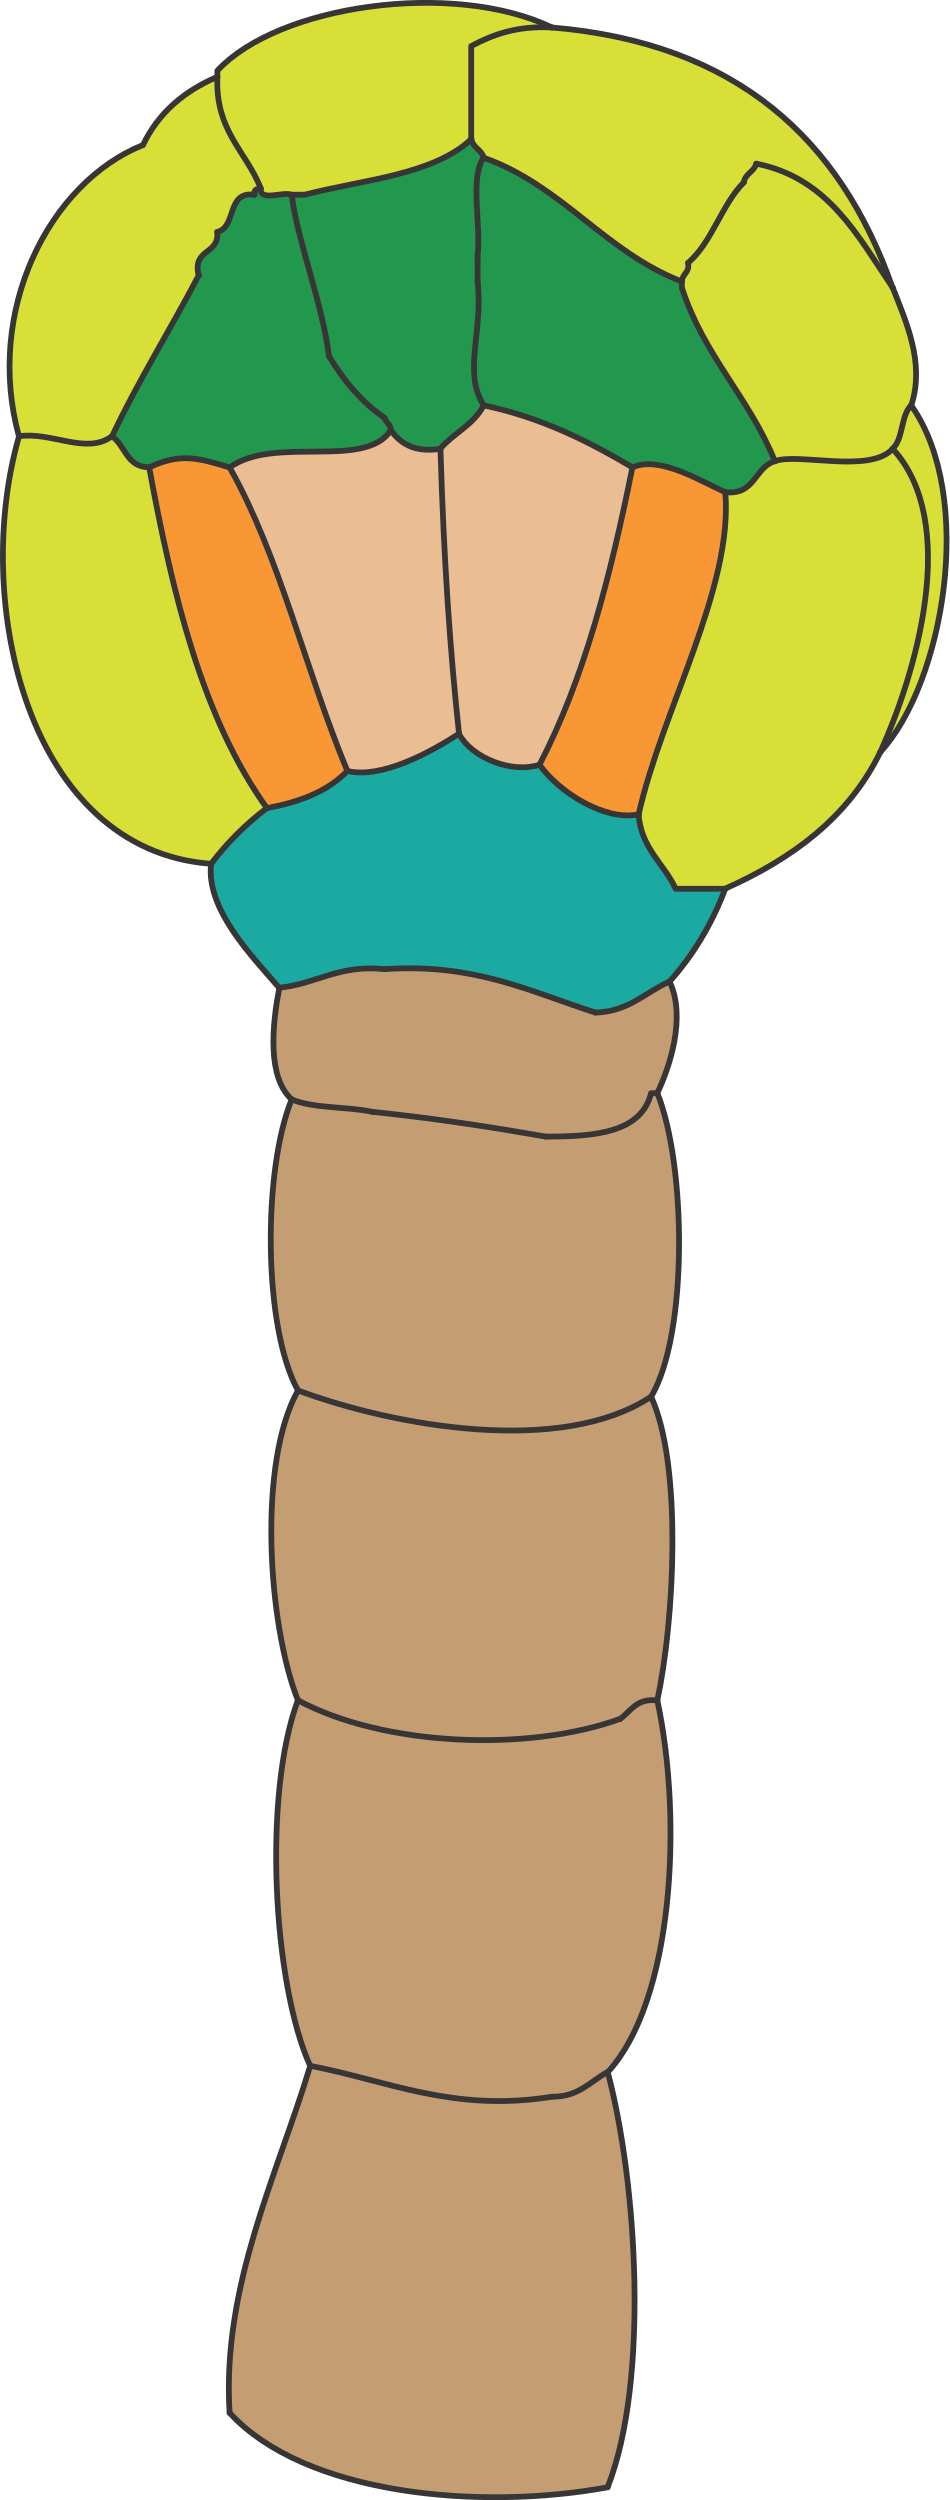
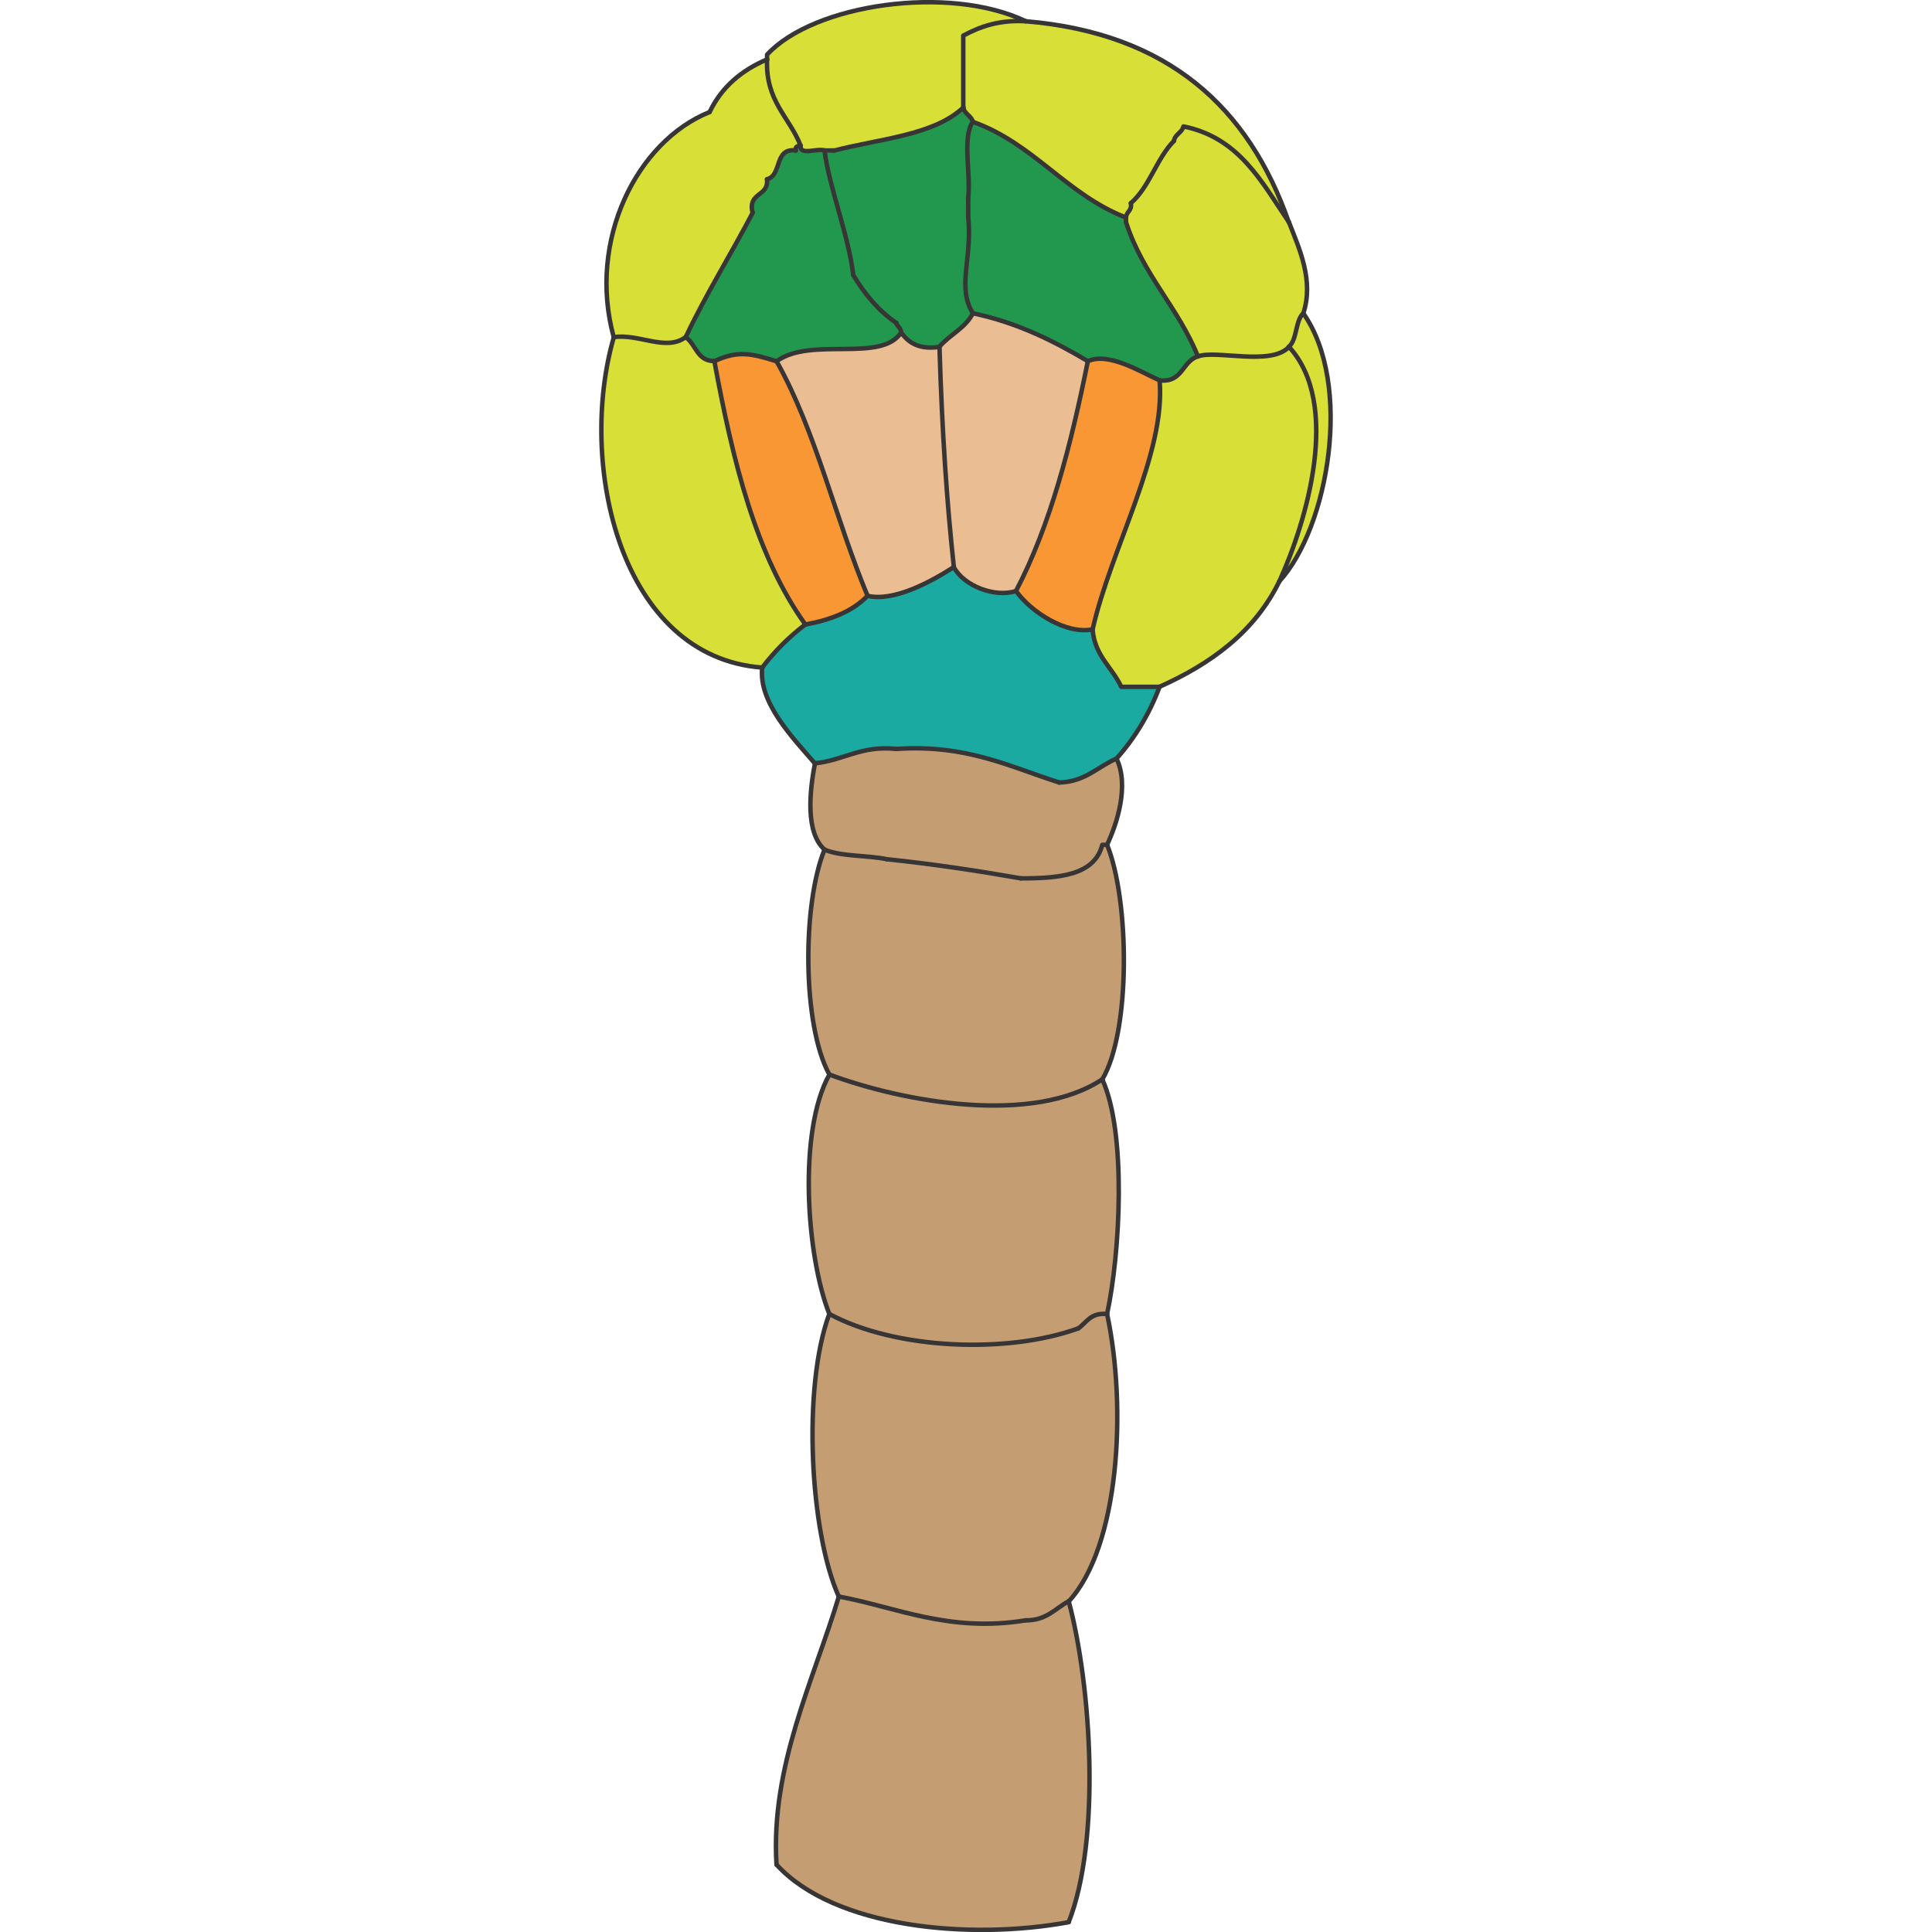
- <svg xmlns="http://www.w3.org/2000/svg" id="eg" viewBox="0 0 41.111 108.24" height="100%" width="100%" version="1.1">
+ <svg xmlns="http://www.w3.org/2000/svg" id="eg" viewBox="0 0 41.111 108.24" width="300px" height="300px" version="1.1">
  <defs id="defs21154">
    <clipPath id="clipPath12928" clipPathUnits="userSpaceOnUse">
      <path id="path12930" d="m315.83 314.17h38.001v-151h-38.001v151z" />
    </clipPath>
  </defs>
  <g id="layer1" transform="translate(-308.48 -280.72)">
    <g id="g12924" transform="matrix(1.25 0 0 -1.25 -92.82 673.56)">
      <g id="g12932">
        <g id="g12934" clip-path="url(#clipPath12928)">
          <g id="hypophysis" transform="translate(344.45 283.49)" fill="#1baaa1">
            <path id="path12962" class="hypophysis" d="m0 0h1.717c-0.469-1.244-1.122-2.312-1.932-3.219-0.852-0.363-1.393-1.039-2.573-1.073-2.226 0.707-4.152 1.717-7.297 1.502-1.597 0.166-2.349-0.512-3.648-0.644-0.974 1.125-2.536 2.725-2.361 4.293 0.555 0.733 1.198 1.376 1.931 1.932 1.148 0.209 2.126 0.592 2.79 1.287 1.188-0.283 2.885 0.655 3.864 1.288 0.449-0.845 1.842-1.382 2.79-1.073 0.664-0.947 2.272-1.969 3.434-1.717 0.095-1.193 0.879-1.697 1.285-2.576" />
          </g>
          <g id="g12980" transform="translate(342.09 242.5)">
            <g id="suspensor" fill="#c59d72">
              <path id="path12966" d="m0 0c0.584-1.222 0.006-2.959-0.426-3.863h-0.215c-0.346-1.371-1.932-1.503-3.649-1.503-1.948 0.341-3.937 0.641-6.009 0.858-0.888 0.187-2.038 0.11-2.79 0.43-0.85 0.759-0.682 2.564-0.43 3.863 1.3 0.132 2.052 0.81 3.649 0.644 3.145 0.215 5.071-0.795 7.297-1.502 1.179 0.034 1.72 0.71 2.573 1.073" transform="translate(2.1436 37.772)" class="suspensor" />
              <path id="path12970" d="m0 0c0.904-4.224 0.535-10.431-1.717-12.877-0.61-0.321-0.993-0.867-1.932-0.855-3.419-0.559-5.786 0.588-8.37 1.069-1.291 2.853-1.648 9.361-0.429 12.663 2.956-1.594 7.958-1.806 11.16-0.644 0.372 0.272 0.561 0.724 1.288 0.644" transform="translate(1.7173,12.877)" class="suspensor" />
              <path id="path12974" d="m0 0c1.001-2.464 1.076-8.339-0.215-10.514-3.093-2.06-8.88-1.036-12.233 0.214-1.214 2.201-1.222 7.621-0.215 10.085 0.752-0.32 1.903-0.243 2.79-0.43 2.072-0.216 4.061-0.517 6.01-0.858 1.717 0 3.302 0.132 3.648 1.503h0.215z" transform="translate(1.7173 33.908)" class="suspensor" />
              <path id="path12978" d="m0 0c1.096-2.382 0.804-7.805 0.215-10.518-0.727 0.08-0.916-0.372-1.288-0.643-3.202-1.162-8.204-0.95-11.16 0.643-1.039 2.614-1.409 8.217 0 10.732 3.353-1.25 9.14-2.275 12.233-0.214" transform="translate(1.5024 23.395)" class="suspensor" />
              <path id="path12982" d="m0 0c1.016-3.798 1.451-10.7 0-14.378-4.436-0.818-10.5-0.26-13.092 2.576-0.275 4.412 1.674 8.296 2.79 12.016 2.584-0.481 4.951-1.628 8.37-1.069 0.939-0.012 1.323 0.534 1.932 0.855" class="suspensor" />
            </g>
          </g>
          <g id="g13000" transform="translate(336.29 298.73)">
            <g id="vascular-initials" fill="#eabd92">
              <path id="path12990" d="m0 0c-0.753-3.754-1.674-7.34-3.22-10.299-0.947-0.309-2.341 0.228-2.79 1.073-0.306 2.815-0.529 6.007-0.644 9.87 0.461 0.541 1.168 0.833 1.503 1.502 2.009-0.423 3.62-1.242 5.151-2.146" transform="translate(6.6538 -.6441)" class="vascular-initials" />
              <path id="path13002" d="m0 0c0.115-3.863 0.338-7.055 0.644-9.87-0.978-0.633-2.676-1.571-3.863-1.288-1.434 3.431-2.324 7.403-4.078 10.514 1.545 1.124 4.679-0.089 5.58 1.288 0.335-0.453 0.796-0.779 1.717-0.644" class="vascular-initials" />
            </g>
          </g>
          <g id="g13008" transform="translate(334.36 299.8)">
            <g id="inner-upper" fill="#22984f">
              <path id="path12954" d="m0 0c-0.713-0.217-0.673-1.188-1.717-1.073-0.845 0.375-2.284 1.285-3.217 0.859-1.531 0.904-3.142 1.722-5.151 2.146-0.738 1.145-0.02 2.512-0.214 4.293v0.858c0.14 1.076-0.281 2.713 0.214 3.434 2.742-0.979 4.187-3.254 6.865-4.292v-0.215c0.744-2.335 2.339-3.815 3.22-6.01" transform="translate(13.519 -1.5024)" class="inner-upper" />
              <path id="path12998" d="m0 0c0.052-0.306 0.352-0.363 0.429-0.644-0.495-0.721-0.074-2.357-0.214-3.434v-0.858c0.194-1.78-0.524-3.148 0.214-4.293-0.334-0.669-1.041-0.961-1.502-1.502-0.922-0.135-1.382 0.191-1.717 0.644 0 0.214-0.175 0.254-0.215 0.429-0.809 0.55-1.419 1.299-1.932 2.146-0.211 1.786-1.101 4.01-1.287 5.58h0.429c2.044 0.53 4.47 0.682 5.795 1.932" transform="translate(3.0049,9.6582)" class="inner-upper" />
              <path id="path13010" d="m0 0c0.04-0.174 0.215-0.214 0.215-0.429-0.902-1.377-4.035-0.163-5.581-1.288-1.104 0.341-1.719 0.507-2.79 0-0.786 0-0.821 0.753-1.287 1.073 0.918 1.943 2.023 3.701 3.005 5.581-0.227 0.941 0.726 0.704 0.643 1.502 0.684 0.175 0.301 1.416 1.288 1.288-0.04 0.18 0.083 0.2 0.215 0.214-0.038-0.466 0.761-0.097 1.073-0.214 0.186-1.571 1.076-3.795 1.287-5.581 0.513-0.847 1.122-1.596 1.932-2.146" class="inner-upper" />
            </g>
          </g>
          <g id="g13012" transform="translate(333.07 287.57)">
            <g id="ground-initials" fill="#f89734">
              <path id="path12958" d="m0 0c0.278-3.308-2.184-7.521-3.002-11.158-1.162-0.252-2.77 0.77-3.434 1.717 1.545 2.959 2.467 6.545 3.22 10.299 0.932 0.427 2.372-0.483 3.216-0.858" transform="translate(13.089 9.6557)" class="ground-initials" />
              <path id="path13014" d="m0 0c-0.664-0.695-1.643-1.078-2.79-1.287-2.212 3.079-3.257 7.331-4.078 11.801 1.07 0.507 1.685 0.34 2.79 0 1.754-3.111 2.644-7.082 4.078-10.514" class="ground-initials" />
            </g>
          </g>
          <g id="g13020" transform="translate(330.28 286.28)">
            <g id="protoderm" fill="#d8e037">
              <path id="path12938" d="m0 0c2.241-3.171 1.13-9.613-1.073-12.016 1.222 2.675 2.793 7.946 0.429 10.514 0.378 0.337 0.281 1.15 0.644 1.502" transform="translate(22.318 13.948)" class="protoderm" />
              <path id="path12942" d="m0 0c0.455-1.17 1.127-2.607 0.644-4.078-0.363-0.352-0.266-1.165-0.644-1.502-0.784-0.876-3.293-0.126-4.078-0.43-0.881 2.196-2.475 3.675-3.219 6.01v0.215c0.014 0.274 0.277 0.297 0.214 0.643 0.842 0.733 1.148 2.001 1.932 2.791 0.051 0.306 0.355 0.36 0.429 0.643 2.501-0.506 3.506-2.503 4.722-4.292" transform="translate(21.674 18.025)" class="protoderm" />
              <path id="path12946" d="m0 0c2.364-2.567 0.793-7.839-0.429-10.514-1.105-2.257-3.042-3.683-5.366-4.722h-1.717c-0.406 0.879-1.19 1.382-1.285 2.576 0.818 3.637 3.28 7.849 3.002 11.158 1.045-0.115 1.004 0.855 1.717 1.072 0.785 0.304 3.294-0.446 4.078 0.43" transform="translate(21.674 12.445)" class="protoderm" />
              <path id="path12950" d="m0 0c-1.216 1.789-2.221 3.786-4.722 4.292-0.074-0.283-0.378-0.337-0.429-0.643-0.784-0.79-1.09-2.058-1.932-2.791 0.063-0.346-0.2-0.369-0.214-0.643-2.679 1.038-4.124 3.313-6.866 4.292-0.077 0.281-0.377 0.338-0.429 0.644v3.217c0.747 0.398 1.583 0.709 2.79 0.644 6.399-0.535 10.005-3.869 11.802-9.012" transform="translate(21.674 18.025)" class="protoderm" />
              <path id="path12994" d="m0 0c-1.208 0.065-2.043-0.246-2.79-0.644v-3.217c-1.325-1.25-3.752-1.402-5.795-1.931h-0.429c-0.312 0.117-1.111-0.252-1.073 0.214-0.501 1.288-1.583 1.992-1.503 3.864v0.214c2.101 2.275 8.153 3.146 11.59 1.5" transform="translate(9.8726 27.037)" class="protoderm" />
              <path id="path13018" d="m0 0c0.532 1.113 1.419 1.869 2.575 2.361-0.08-1.872 1.002-2.576 1.503-3.863-0.132-0.015-0.255-0.035-0.215-0.215-0.987 0.129-0.604-1.113-1.288-1.288 0.083-0.798-0.869-0.561-0.643-1.502-0.982-1.88-2.087-3.638-3.005-5.58-0.879-0.656-2.107 0.174-3.219 0-1.194 4.338 1.041 8.782 4.292 10.087" transform="translate(-4.2925 22.962)" class="protoderm" />
              <path id="path13022" d="m0 0c-0.733-0.556-1.376-1.199-1.932-1.932-6.359 0.463-8.301 9.097-6.653 14.807 1.113 0.174 2.341-0.656 3.219 0 0.467-0.321 0.501-1.074 1.288-1.074 0.821-4.47 1.866-8.722 4.078-11.801" class="protoderm" />
            </g>
          </g>
        </g>
      </g>
    </g>
    <g id="g13024" transform="matrix(1.25 0 0 -1.25 339.88 302.03)">
      <path id="path13026" stroke-linejoin="round" d="m0 0c-0.844 0.375-2.284 1.285-3.216 0.858" stroke="#373535" stroke-linecap="round" stroke-width=".2" fill="none" />
    </g>
    <g id="g13028" transform="matrix(1.25 0 0 -1.25 329.42 298.27)">
      <path id="path13030" stroke-linejoin="round" d="m0 0c2.009-0.424 3.62-1.242 5.151-2.146" stroke="#373535" stroke-linecap="round" stroke-width=".2" fill="none" />
    </g>
    <g id="g13032" transform="matrix(1.25 0 0 -1.25 335.86 300.96)">
      <path id="path13034" stroke-linejoin="round" d="m0 0c-0.753-3.754-1.674-7.34-3.22-10.299" stroke="#373535" stroke-linecap="round" stroke-width=".2" fill="none" />
    </g>
    <g id="g13036" transform="matrix(1.25 0 0 -1.25 329.16 292.91)">
      <path id="path13038" stroke-linejoin="round" d="m0 0c0.194-1.78-0.524-3.148 0.214-4.292" stroke="#373535" stroke-linecap="round" stroke-width=".2" fill="none" />
    </g>
    <g id="g13040" transform="matrix(1.25 0 0 -1.25 329.42 298.27)">
      <path id="path13042" stroke-linejoin="round" d="m0 0c-0.334-0.67-1.042-0.962-1.502-1.502" stroke="#373535" stroke-linecap="round" stroke-width=".2" fill="none" />
    </g>
    <g id="g13044" transform="matrix(1.25 0 0 -1.25 338 293.17)">
      <path id="path13046" stroke-linejoin="round" d="m0 0v0.215" stroke="#373535" stroke-linecap="round" stroke-width=".2" fill="none" />
    </g>
    <g id="g13060" transform="matrix(1.25 0 0 -1.25 321.11 328.32)">
      <path id="path13062" stroke-linejoin="round" d="m0 0c-0.85 0.759-0.681 2.564-0.429 3.863" stroke="#373535" stroke-linecap="round" stroke-width=".2" fill="none" />
    </g>
    <g id="g13064" transform="matrix(1.25 0 0 -1.25 332.11 329.93)">
      <path id="path13066" stroke-linejoin="round" d="m0 0c-1.949 0.341-3.938 0.642-6.01 0.858" stroke="#373535" stroke-linecap="round" stroke-width=".2" fill="none" />
    </g>
    <g id="g13068" transform="matrix(1.25 0 0 -1.25 337.47 323.22)">
      <path id="path13070" stroke-linejoin="round" d="m0 0c0.584-1.222 0.006-2.959-0.426-3.863" stroke="#373535" stroke-linecap="round" stroke-width=".2" fill="none" />
    </g>
    <g id="g13072" transform="matrix(1.25 0 0 -1.25 328.35 312.49)">
      <path id="path13074" stroke-linejoin="round" d="m0 0c0.449-0.845 1.843-1.382 2.79-1.073" stroke="#373535" stroke-linecap="round" stroke-width=".2" fill="none" />
    </g>
    <g id="g13076" transform="matrix(1.25 0 0 -1.25 320.03 315.71)">
      <path id="path13078" stroke-linejoin="round" d="m0 0c1.147 0.209 2.126 0.592 2.79 1.287" stroke="#373535" stroke-linecap="round" stroke-width=".2" fill="none" />
    </g>
    <g id="g13080" transform="matrix(1.25 0 0 -1.25 320.57 323.49)">
      <path id="path13082" stroke-linejoin="round" d="m0 0c-0.973 1.125-2.536 2.725-2.361 4.293" stroke="#373535" stroke-linecap="round" stroke-width=".2" fill="none" />
    </g>
    <g id="g13084" transform="matrix(1.25 0 0 -1.25 325.13 322.68)">
      <path id="path13086" stroke-linejoin="round" d="m0 0c-1.597 0.166-2.349-0.512-3.648-0.644" stroke="#373535" stroke-linecap="round" stroke-width=".2" fill="none" />
    </g>
    <g id="g13088" transform="matrix(1.25 0 0 -1.25 337.47 323.22)">
      <path id="path13090" stroke-linejoin="round" d="m0 0c-0.853-0.363-1.394-1.039-2.573-1.073" stroke="#373535" stroke-linecap="round" stroke-width=".2" fill="none" />
    </g>
    <g id="g13092" transform="matrix(1.25 0 0 -1.25 339.88 319.2)">
      <path id="path13094" stroke-linejoin="round" d="m0 0c-0.469-1.244-1.122-2.312-1.932-3.219" stroke="#373535" stroke-linecap="round" stroke-width=".2" fill="none" />
    </g>
    <g id="g13096" transform="matrix(1.25 0 0 -1.25 331.84 313.83)">
      <path id="path13098" stroke-linejoin="round" d="m0 0c0.664-0.947 2.272-1.969 3.434-1.717" stroke="#373535" stroke-linecap="round" stroke-width=".2" fill="none" />
    </g>
    <g id="g13100" transform="matrix(1.25 0 0 -1.25 309.3 299.61)">
      <path id="path13102" stroke-linejoin="round" d="m0 0c-1.193 4.338 1.042 8.782 4.292 10.087" stroke="#373535" stroke-linecap="round" stroke-width=".2" fill="none" />
    </g>
    <g id="g13104" transform="matrix(1.25 0 0 -1.25 314.67 287)">
      <path id="path13106" stroke-linejoin="round" d="m0 0c0.532 1.113 1.419 1.869 2.575 2.361" stroke="#373535" stroke-linecap="round" stroke-width=".2" fill="none" />
    </g>
    <g id="g13108" transform="matrix(1.25 0 0 -1.25 318.42 385.19)">
      <path id="path13110" stroke-linejoin="round" d="m0 0c-0.274 4.412 1.674 8.296 2.791 12.016" stroke="#373535" stroke-linecap="round" stroke-width=".2" fill="none" />
    </g>
    <g id="g13112" transform="matrix(1.25 0 0 -1.25 334.79 388.41)">
      <path id="path13114" stroke-linejoin="round" d="m0 0c-4.436-0.818-10.5-0.26-13.092 2.576" stroke="#373535" stroke-linecap="round" stroke-width=".2" fill="none" />
    </g>
    <g id="g13116" transform="matrix(1.25 0 0 -1.25 334.79 370.43)">
      <path id="path13118" stroke-linejoin="round" d="m0 0c1.016-3.798 1.451-10.7 0-14.378" stroke="#373535" stroke-linecap="round" stroke-width=".2" fill="none" />
    </g>
    <g id="g13120" transform="matrix(1.25 0 0 -1.25 321.91 370.17)">
      <path id="path13122" stroke-linejoin="round" d="m0 0c-1.291 2.854-1.648 9.361-0.429 12.663" stroke="#373535" stroke-linecap="round" stroke-width=".2" fill="none" />
    </g>
    <g id="g13124" transform="matrix(1.25 0 0 -1.25 332.37 371.5)">
      <path id="path13126" stroke-linejoin="round" d="m0 0c-3.419-0.559-5.786 0.589-8.37 1.069" stroke="#373535" stroke-linecap="round" stroke-width=".2" fill="none" />
    </g>
    <g id="g13128" transform="matrix(1.25 0 0 -1.25 334.79 370.43)">
      <path id="path13130" stroke-linejoin="round" d="m0 0c-0.609-0.321-0.993-0.867-1.932-0.855" stroke="#373535" stroke-linecap="round" stroke-width=".2" fill="none" />
    </g>
    <g id="g13132" transform="matrix(1.25 0 0 -1.25 336.94 354.34)">
      <path id="path13134" stroke-linejoin="round" d="m0 0c0.904-4.224 0.535-10.431-1.717-12.877" stroke="#373535" stroke-linecap="round" stroke-width=".2" fill="none" />
    </g>
    <g id="g13136" transform="matrix(1.25 0 0 -1.25 336.94 328.05)">
      <path id="path13138" stroke-linejoin="round" d="m0 0c1.001-2.464 1.076-8.339-0.215-10.514" stroke="#373535" stroke-linecap="round" stroke-width=".2" fill="none" />
    </g>
    <g id="g13140" transform="matrix(1.25 0 0 -1.25 332.11 329.93)">
      <path id="path13142" stroke-linejoin="round" d="m0 0c1.717 0 3.302 0.132 3.648 1.503h0.215" stroke="#373535" stroke-linecap="round" stroke-width=".2" fill="none" />
    </g>
    <g id="g13144" transform="matrix(1.25 0 0 -1.25 321.11 328.32)">
      <path id="path13146" stroke-linejoin="round" d="m0 0c0.752-0.32 1.903-0.243 2.79-0.43" stroke="#373535" stroke-linecap="round" stroke-width=".2" fill="none" />
    </g>
    <g id="g13148" transform="matrix(1.25 0 0 -1.25 321.38 340.92)">
      <path id="path13150" stroke-linejoin="round" d="m0 0c-1.213 2.201-1.222 7.621-0.215 10.085" stroke="#373535" stroke-linecap="round" stroke-width=".2" fill="none" />
    </g>
    <g id="g13152" transform="matrix(1.25 0 0 -1.25 325.13 322.68)">
      <path id="path13154" stroke-linejoin="round" d="m0 0c3.145 0.215 5.071-0.795 7.297-1.502" stroke="#373535" stroke-linecap="round" stroke-width=".2" fill="none" />
    </g>
    <g id="g13156" transform="matrix(1.25 0 0 -1.25 339.88 302.03)">
      <path id="path13158" stroke-linejoin="round" d="m0 0c1.044-0.115 1.004 0.855 1.717 1.073" stroke="#373535" stroke-linecap="round" stroke-width=".2" fill="none" />
    </g>
    <g id="g13160" transform="matrix(1.25 0 0 -1.25 336.13 315.98)">
      <path id="path13162" stroke-linejoin="round" d="m0 0c0.818 3.637 3.28 7.85 3.002 11.158" stroke="#373535" stroke-linecap="round" stroke-width=".2" fill="none" />
    </g>
    <g id="g13164" transform="matrix(1.25 0 0 -1.25 339.88 319.2)">
      <path id="path13166" stroke-linejoin="round" d="m0 0h-1.717c-0.406 0.879-1.19 1.383-1.285 2.576" stroke="#373535" stroke-linecap="round" stroke-width=".2" fill="none" />
    </g>
    <g id="g13168" transform="matrix(1.25 0 0 -1.25 346.59 313.29)">
      <path id="path13170" stroke-linejoin="round" d="m0 0c-1.104-2.258-3.042-3.684-5.366-4.723" stroke="#373535" stroke-linecap="round" stroke-width=".2" fill="none" />
    </g>
    <g id="g13172" transform="matrix(1.25 0 0 -1.25 323.52 314.1)">
      <path id="path13174" stroke-linejoin="round" d="m0 0c-1.434 3.432-2.324 7.403-4.078 10.514" stroke="#373535" stroke-linecap="round" stroke-width=".2" fill="none" />
    </g>
    <g id="g13176" transform="matrix(1.25 0 0 -1.25 328.35 312.49)">
      <path id="path13178" stroke-linejoin="round" d="m0 0c-0.979-0.633-2.676-1.571-3.863-1.288" stroke="#373535" stroke-linecap="round" stroke-width=".2" fill="none" />
    </g>
    <g id="g13180" transform="matrix(1.25 0 0 -1.25 327.55 300.15)">
      <path id="path13182" stroke-linejoin="round" d="m0 0c0.115-3.863 0.338-7.055 0.644-9.87" stroke="#373535" stroke-linecap="round" stroke-width=".2" fill="none" />
    </g>
    <g id="g13184" transform="matrix(1.25 0 0 -1.25 325.4 299.35)">
      <path id="path13186" stroke-linejoin="round" d="m0 0c0.335-0.452 0.795-0.778 1.717-0.644" stroke="#373535" stroke-linecap="round" stroke-width=".2" fill="none" />
    </g>
    <g id="g13188" transform="matrix(1.25 0 0 -1.25 347.93 298.27)">
      <path id="path13190" stroke-linejoin="round" d="m0 0c2.241-3.171 1.13-9.613-1.073-12.016" stroke="#373535" stroke-linecap="round" stroke-width=".2" fill="none" />
    </g>
    <g id="g13192" transform="matrix(1.25 0 0 -1.25 346.59 313.29)">
      <path id="path13194" stroke-linejoin="round" d="m0 0c1.222 2.675 2.793 7.946 0.429 10.514" stroke="#373535" stroke-linecap="round" stroke-width=".2" fill="none" />
    </g>
    <g id="g13196" transform="matrix(1.25 0 0 -1.25 325.4 299.35)">
      <path id="path13198" stroke-linejoin="round" d="m0 0c-0.901-1.376-4.035-0.163-5.581-1.288" stroke="#373535" stroke-linecap="round" stroke-width=".2" fill="none" />
    </g>
    <g id="g13200" transform="matrix(1.25 0 0 -1.25 325.13 298.81)">
      <path id="path13202" stroke-linejoin="round" d="m0 0c0.04-0.174 0.215-0.214 0.215-0.429" stroke="#373535" stroke-linecap="round" stroke-width=".2" fill="none" />
    </g>
    <g id="g13204" transform="matrix(1.25 0 0 -1.25 319.5 289.15)">
      <path id="path13206" stroke-linejoin="round" d="m0 0c-0.04 0.181 0.083 0.201 0.214 0.215" stroke="#373535" stroke-linecap="round" stroke-width=".2" fill="none" />
    </g>
    <g id="g13208" transform="matrix(1.25 0 0 -1.25 313.33 299.61)">
      <path id="path13210" stroke-linejoin="round" d="m0 0c0.918 1.943 2.023 3.7 3.005 5.58" stroke="#373535" stroke-linecap="round" stroke-width=".2" fill="none" />
    </g>
    <g id="g13212" transform="matrix(1.25 0 0 -1.25 318.42 300.96)">
      <path id="path13214" stroke-linejoin="round" d="m0 0c-1.104 0.34-1.72 0.506-2.79 0" stroke="#373535" stroke-linecap="round" stroke-width=".2" fill="none" />
    </g>
    <path id="path13218" stroke-linejoin="round" d="m325.13 298.81c-1.012-0.688-1.774-1.624-2.415-2.683" stroke="#373535" stroke-linecap="round" stroke-width=".25" fill="none" />
    <g id="g13220" transform="matrix(1.25 0 0 -1.25 329.16 291.83)">
      <path id="path13222" stroke-linejoin="round" d="m0 0v-0.858" stroke="#373535" stroke-linecap="round" stroke-width=".2" fill="none" />
    </g>
    <g id="g13224" transform="matrix(1.25 0 0 -1.25 317.08 292.64)">
      <path id="path13226" stroke-linejoin="round" d="m0 0c-0.226 0.941 0.727 0.704 0.644 1.502" stroke="#373535" stroke-linecap="round" stroke-width=".2" fill="none" />
    </g>
    <g id="g13228" transform="matrix(1.25 0 0 -1.25 317.89 290.76)">
      <path id="path13230" stroke-linejoin="round" d="m0 0c0.684 0.175 0.301 1.417 1.288 1.288" stroke="#373535" stroke-linecap="round" stroke-width=".2" fill="none" />
    </g>
    <g id="g13232" transform="matrix(1.25 0 0 -1.25 322.72 296.13)">
      <path id="path13234" stroke-linejoin="round" d="m0 0c-0.211 1.786-1.102 4.009-1.288 5.58" stroke="#373535" stroke-linecap="round" stroke-width=".2" fill="none" />
    </g>
    <g id="g13236" transform="matrix(1.25 0 0 -1.25 329.42 287.54)">
      <path id="path13238" stroke-linejoin="round" d="m0 0c-0.495-0.721-0.074-2.358-0.214-3.434" stroke="#373535" stroke-linecap="round" stroke-width=".2" fill="none" />
    </g>
    <g id="g13240" transform="matrix(1.25 0 0 -1.25 342.03 300.69)">
      <path id="path13242" stroke-linejoin="round" d="m0 0c-0.881 2.195-2.476 3.675-3.22 6.01" stroke="#373535" stroke-linecap="round" stroke-width=".2" fill="none" />
    </g>
    <g id="g13244" transform="matrix(1.25 0 0 -1.25 347.13 300.15)">
      <path id="path13246" stroke-linejoin="round" d="m0 0c-0.784-0.876-3.293-0.126-4.078-0.43" stroke="#373535" stroke-linecap="round" stroke-width=".2" fill="none" />
    </g>
    <g id="g13248" transform="matrix(1.25 0 0 -1.25 347.93 298.27)">
      <path id="path13250" stroke-linejoin="round" d="m0 0c-0.363-0.352-0.266-1.165-0.644-1.502" stroke="#373535" stroke-linecap="round" stroke-width=".2" fill="none" />
    </g>
    <g id="g13252" transform="matrix(1.25 0 0 -1.25 347.13 293.17)">
      <path id="path13254" stroke-linejoin="round" d="m0 0c0.455-1.17 1.127-2.607 0.644-4.078" stroke="#373535" stroke-linecap="round" stroke-width=".2" fill="none" />
    </g>
    <g id="g13256" transform="matrix(1.25 0 0 -1.25 340.69 288.61)">
      <path id="path13258" stroke-linejoin="round" d="m0 0c-0.784-0.79-1.09-2.058-1.932-2.791" stroke="#373535" stroke-linecap="round" stroke-width=".2" fill="none" />
    </g>
    <g id="g13260" transform="matrix(1.25 0 0 -1.25 341.22 287.81)">
      <path id="path13262" stroke-linejoin="round" d="m0 0c-0.074-0.283-0.378-0.337-0.429-0.644" stroke="#373535" stroke-linecap="round" stroke-width=".2" fill="none" />
    </g>
    <g id="g13264" transform="matrix(1.25 0 0 -1.25 329.42 287.54)">
      <path id="path13266" stroke-linejoin="round" d="m0 0c-0.077 0.28-0.377 0.337-0.429 0.644" stroke="#373535" stroke-linecap="round" stroke-width=".2" fill="none" />
    </g>
    <g id="g13268" transform="matrix(1.25 0 0 -1.25 338 292.91)">
      <path id="path13270" stroke-linejoin="round" d="m0 0c-2.678 1.039-4.124 3.313-6.865 4.292" stroke="#373535" stroke-linecap="round" stroke-width=".2" fill="none" />
    </g>
    <g id="g13272" transform="matrix(1.25 0 0 -1.25 338.27 292.1)">
      <path id="path13274" stroke-linejoin="round" d="m0 0c0.063-0.346-0.2-0.369-0.215-0.644" stroke="#373535" stroke-linecap="round" stroke-width=".2" fill="none" />
    </g>
    <g id="g13276" transform="matrix(1.25 0 0 -1.25 347.13 293.17)">
      <path id="path13278" stroke-linejoin="round" d="m0 0c-1.216 1.789-2.221 3.786-4.722 4.292" stroke="#373535" stroke-linecap="round" stroke-width=".2" fill="none" />
    </g>
    <g id="g13280" transform="matrix(1.25 0 0 -1.25 332.37 281.91)">
      <path id="path13282" stroke-linejoin="round" d="m0 0c6.399-0.535 10.005-3.869 11.802-9.012" stroke="#373535" stroke-linecap="round" stroke-width=".2" fill="none" />
    </g>
    <g id="g13284" transform="matrix(1.25 0 0 -1.25 328.89 286.74)">
      <path id="path13286" stroke-linejoin="round" d="m0 0c-1.325-1.25-3.751-1.402-5.795-1.932" stroke="#373535" stroke-linecap="round" stroke-width=".2" fill="none" />
    </g>
    <g id="g13288" transform="matrix(1.25 0 0 -1.25 332.37 281.91)">
      <path id="path13290" stroke-linejoin="round" d="m0 0c-1.208 0.065-2.043-0.246-2.79-0.644v-3.217" stroke="#373535" stroke-linecap="round" stroke-width=".2" fill="none" />
    </g>
    <g id="g13292" transform="matrix(1.25 0 0 -1.25 317.89 284.05)">
      <path id="path13294" stroke-linejoin="round" d="m0 0v0.215c2.101 2.275 8.153 3.145 11.59 1.499" stroke="#373535" stroke-linecap="round" stroke-width=".2" fill="none" />
    </g>
    <g id="g13296" transform="matrix(1.25 0 0 -1.25 319.77 288.88)">
      <path id="path13298" stroke-linejoin="round" d="m0 0c-0.5 1.288-1.583 1.992-1.502 3.863" stroke="#373535" stroke-linecap="round" stroke-width=".2" fill="none" />
    </g>
    <g id="g13300" transform="matrix(1.25 0 0 -1.25 321.11 289.15)">
      <path id="path13302" stroke-linejoin="round" d="m0 0c-0.312 0.118-1.11-0.251-1.073 0.215" stroke="#373535" stroke-linecap="round" stroke-width=".2" fill="none" />
    </g>
    <g id="g13304" transform="matrix(1.25 0 0 -1.25 321.64 289.15)">
      <path id="path13306" stroke-linejoin="round" d="m0 0h-0.429" stroke="#373535" stroke-linecap="round" stroke-width=".2" fill="none" />
    </g>
    <g id="g13320" transform="matrix(1.25 0 0 -1.25 321.38 354.34)">
      <path id="path13322" stroke-linejoin="round" d="m0 0c-1.039 2.613-1.408 8.217 0 10.731" stroke="#373535" stroke-linecap="round" stroke-width=".2" fill="none" />
    </g>
    <g id="g13324" transform="matrix(1.25 0 0 -1.25 335.33 355.14)">
      <path id="path13326" stroke-linejoin="round" d="m0 0c-3.203-1.162-8.205-0.95-11.161 0.644" stroke="#373535" stroke-linecap="round" stroke-width=".2" fill="none" />
    </g>
    <g id="g13328" transform="matrix(1.25 0 0 -1.25 336.94 354.34)">
      <path id="path13330" stroke-linejoin="round" d="m0 0c-0.727 0.08-0.916-0.372-1.288-0.644" stroke="#373535" stroke-linecap="round" stroke-width=".2" fill="none" />
    </g>
    <g id="g13332" transform="matrix(1.25 0 0 -1.25 336.67 341.19)">
      <path id="path13334" stroke-linejoin="round" d="m0 0c1.096-2.382 0.804-7.805 0.215-10.518" stroke="#373535" stroke-linecap="round" stroke-width=".2" fill="none" />
    </g>
    <g id="g13336" transform="matrix(1.25 0 0 -1.25 321.38 340.92)">
      <path id="path13338" stroke-linejoin="round" d="m0 0c3.354-1.25 9.14-2.274 12.233-0.214" stroke="#373535" stroke-linecap="round" stroke-width=".2" fill="none" />
    </g>
    <g id="g13340" transform="matrix(1.25 0 0 -1.25 317.62 318.12)">
      <path id="path13342" stroke-linejoin="round" d="m0 0c-6.359 0.463-8.302 9.097-6.653 14.806" stroke="#373535" stroke-linecap="round" stroke-width=".2" fill="none" />
    </g>
    <g id="g13344" transform="matrix(1.25 0 0 -1.25 320.03 315.71)">
      <path id="path13346" stroke-linejoin="round" d="m0 0c-0.733-0.556-1.376-1.199-1.932-1.932" stroke="#373535" stroke-linecap="round" stroke-width=".2" fill="none" />
    </g>
    <g id="g13348" transform="matrix(1.25 0 0 -1.25 314.94 300.96)">
      <path id="path13350" stroke-linejoin="round" d="m0 0c0.821-4.47 1.866-8.722 4.078-11.801" stroke="#373535" stroke-linecap="round" stroke-width=".2" fill="none" />
    </g>
    <g id="g13352" transform="matrix(1.25 0 0 -1.25 313.33 299.61)">
      <path id="path13354" stroke-linejoin="round" d="m0 0c0.466-0.321 0.501-1.073 1.288-1.073" stroke="#373535" stroke-linecap="round" stroke-width=".2" fill="none" />
    </g>
    <g id="g13356" transform="matrix(1.25 0 0 -1.25 309.3 299.61)">
      <path id="path13358" stroke-linejoin="round" d="m0 0c1.113 0.174 2.341-0.655 3.219 0" stroke="#373535" stroke-linecap="round" stroke-width=".2" fill="none" />
    </g>
  </g>
</svg>
